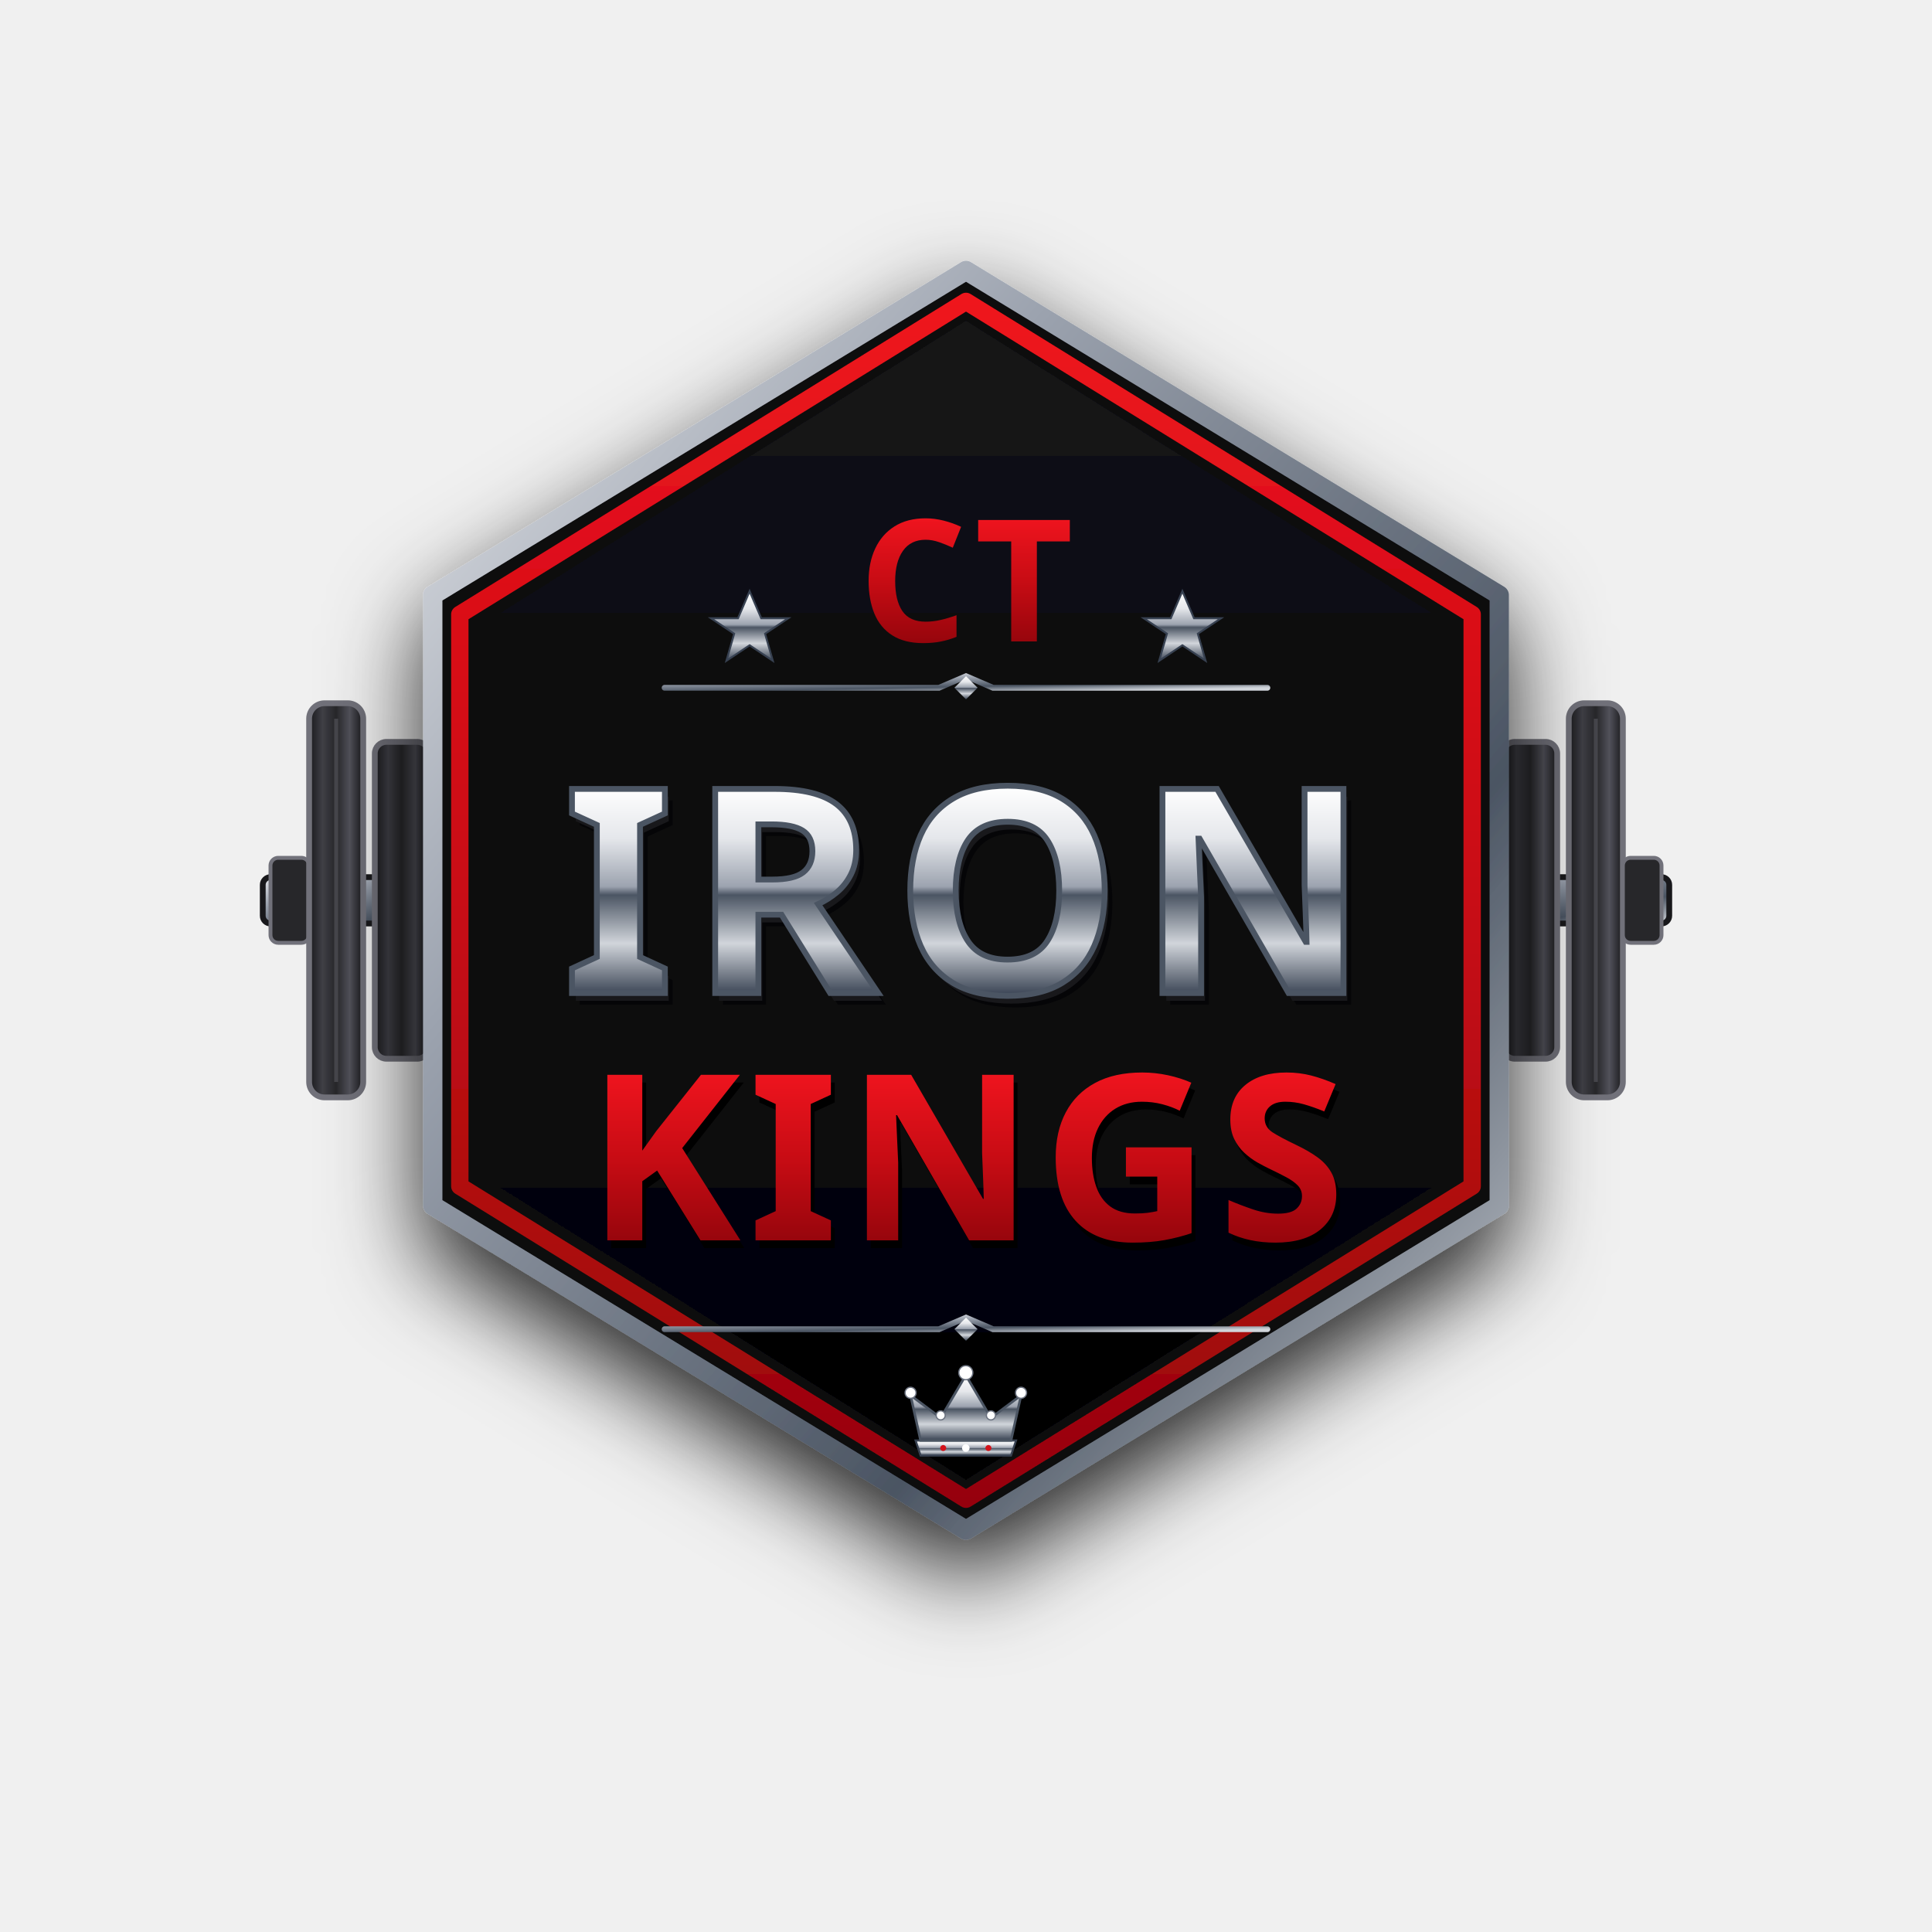
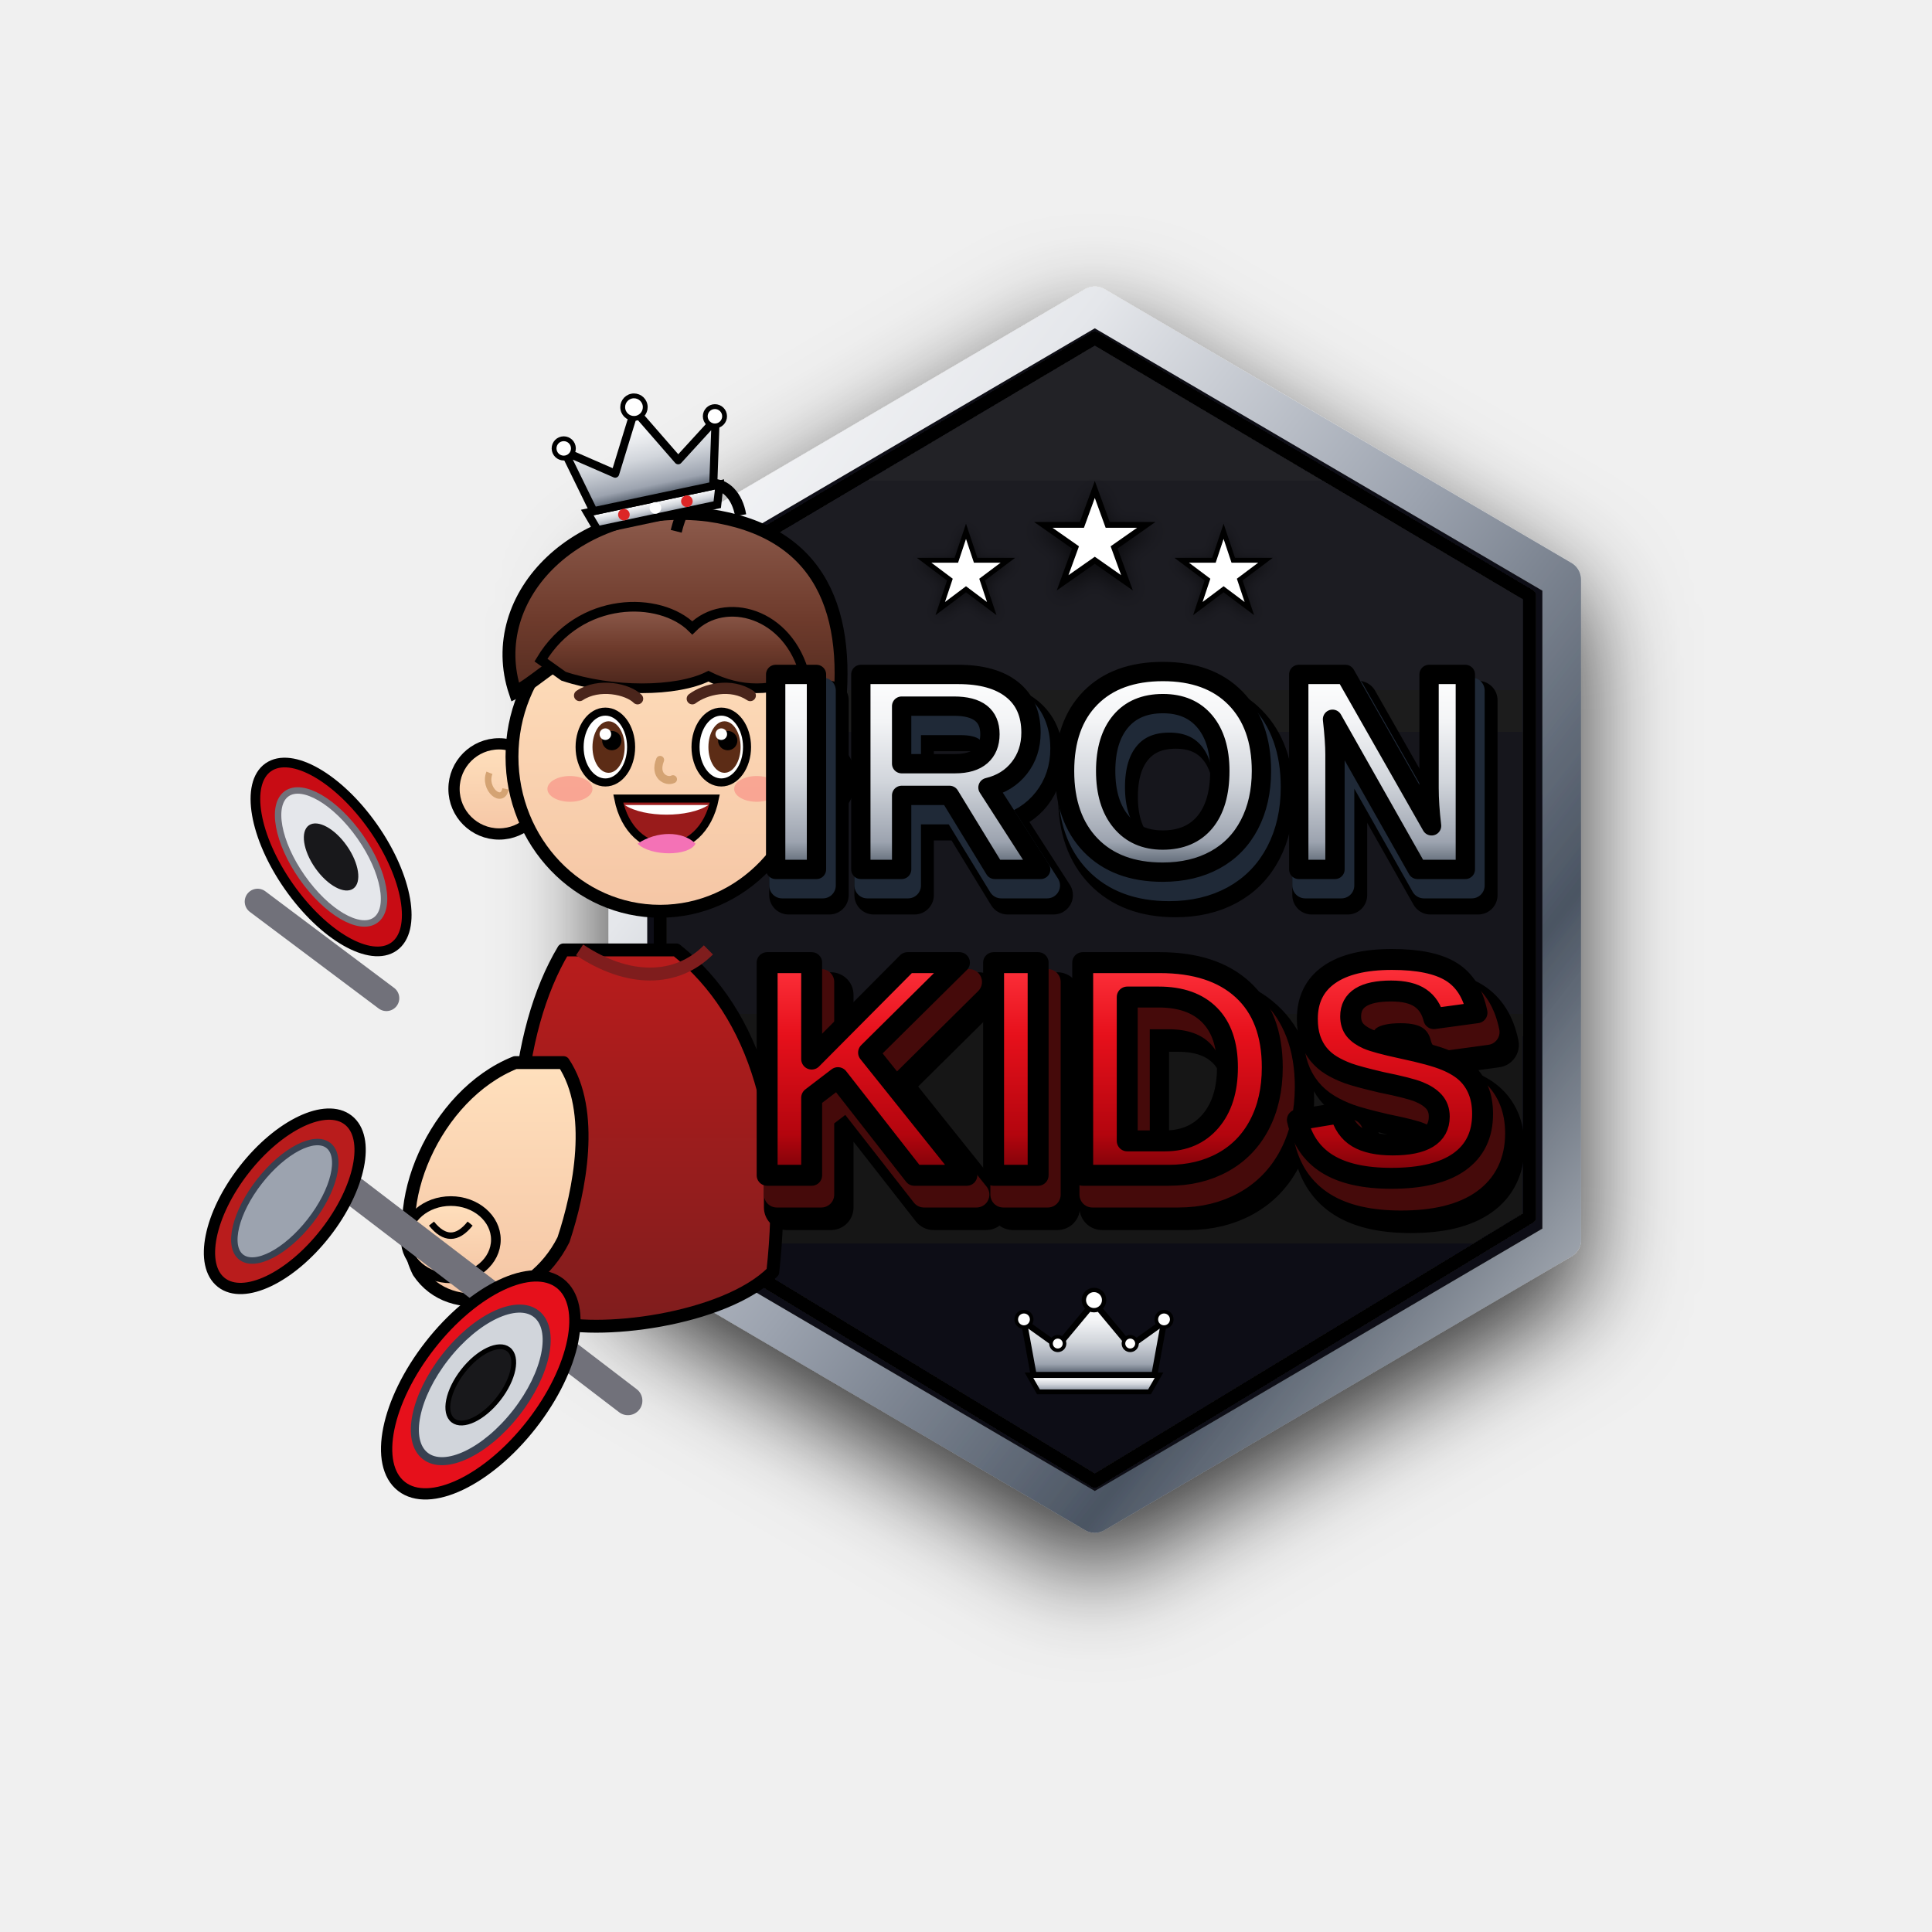
- <svg xmlns="http://www.w3.org/2000/svg" viewBox="0 0 500 500" width="100%" height="100%">
+ <svg xmlns="http://www.w3.org/2000/svg" viewBox="0 0 600 600" width="100%" height="100%">
  <defs>
-     <filter id="badgeShadow" x="-20%" y="-20%" width="140%" height="140%">
-       <feDropShadow dx="0" dy="10" stdDeviation="12" flood-color="#000000" flood-opacity="0.85" />
+     <filter id="ironKidsShadow" x="-20%" y="-20%" width="140%" height="140%">
+       <feDropShadow dx="0" dy="12" stdDeviation="16" flood-color="#000000" flood-opacity="0.8" />
    </filter>
-     <filter id="softGlow" x="-20%" y="-20%" width="140%" height="140%">
-       <feGaussianBlur stdDeviation="3" result="blur" />
-       <feComposite in="SourceGraphic" in2="blur" operator="over" />
-     </filter>
-     <linearGradient id="chromeMetal" x1="0%" y1="0%" x2="0%" y2="100%">
+     <linearGradient id="chrome3D" x1="0%" y1="0%" x2="0%" y2="100%">
+       <stop offset="0%" stop-color="#FFFFFF" />
+       <stop offset="25%" stop-color="#F3F4F6" />
+       <stop offset="55%" stop-color="#D1D5DB" />
+       <stop offset="85%" stop-color="#9CA3AF" />
+       <stop offset="100%" stop-color="#4B5563" />
+     </linearGradient>
+     <linearGradient id="kidsRed" x1="0%" y1="0%" x2="0%" y2="100%">
+       <stop offset="0%" stop-color="#FF333D" />
+       <stop offset="35%" stop-color="#E6101B" />
+       <stop offset="80%" stop-color="#B3050E" />
+       <stop offset="100%" stop-color="#730208" />
+     </linearGradient>
+     <linearGradient id="shieldBorder" x1="0%" y1="0%" x2="100%" y2="100%">
      <stop offset="0%" stop-color="#FFFFFF" />
      <stop offset="25%" stop-color="#E5E7EB" />
-       <stop offset="48%" stop-color="#9CA3AF" />
-       <stop offset="52%" stop-color="#4B5563" />
-       <stop offset="75%" stop-color="#D1D5DB" />
-       <stop offset="100%" stop-color="#374151" />
-     </linearGradient>
-     <linearGradient id="silverBorder" x1="0%" y1="0%" x2="100%" y2="100%">
-       <stop offset="0%" stop-color="#E5E7EB" />
-       <stop offset="30%" stop-color="#9CA3AF" />
-       <stop offset="70%" stop-color="#4B5563" />
+       <stop offset="50%" stop-color="#9CA3AF" />
+       <stop offset="75%" stop-color="#4B5563" />
      <stop offset="100%" stop-color="#D1D5DB" />
    </linearGradient>
-     <linearGradient id="bloodRed" x1="0%" y1="0%" x2="0%" y2="100%">
-       <stop offset="0%" stop-color="#EF141E" />
-       <stop offset="50%" stop-color="#C80C14" />
-       <stop offset="100%" stop-color="#96050C" />
+     <linearGradient id="shieldBg" x1="0%" y1="0%" x2="0%" y2="100%">
+       <stop offset="0%" stop-color="#232328" />
+       <stop offset="40%" stop-color="#18181D" />
+       <stop offset="100%" stop-color="#0E0E12" />
    </linearGradient>
-     <linearGradient id="plateMetal" x1="0%" y1="0%" x2="100%" y2="0%">
-       <stop offset="0%" stop-color="#18181B" />
-       <stop offset="25%" stop-color="#3F3F46" />
-       <stop offset="50%" stop-color="#27272A" />
-       <stop offset="75%" stop-color="#52525B" />
-       <stop offset="100%" stop-color="#18181B" />
+     <linearGradient id="shirtRed" x1="0%" y1="0%" x2="0%" y2="100%">
+       <stop offset="0%" stop-color="#B91C1C" />
+       <stop offset="100%" stop-color="#7F1D1D" />
    </linearGradient>
-     <linearGradient id="hexBackground" x1="0%" y1="0%" x2="0%" y2="100%">
-       <stop offset="0%" stop-color="#141418" />
-       <stop offset="50%" stop-color="#09090B" />
-       <stop offset="100%" stop-color="#040405" />
+     <linearGradient id="hairGrad" x1="0%" y1="0%" x2="0%" y2="100%">
+       <stop offset="0%" stop-color="#8D5B4C" />
+       <stop offset="50%" stop-color="#6E3B2C" />
+       <stop offset="100%" stop-color="#4A251B" />
+     </linearGradient>
+     <linearGradient id="skinGrad" x1="0%" y1="0%" x2="0%" y2="100%">
+       <stop offset="0%" stop-color="#FFE0BD" />
+       <stop offset="100%" stop-color="#F5C6A5" />
    </linearGradient>
  </defs>
-   <g id="barbell-left">
-     <rect x="68" y="227" width="60" height="12" rx="2" fill="url(#silverBorder)" stroke="#18181B" stroke-width="1.5" />
-     <rect x="70" y="222" width="10" height="22" rx="2" fill="#27272A" stroke="#71717A" stroke-width="1" />
-     <rect x="80" y="182" width="14" height="102" rx="4" fill="url(#plateMetal)" stroke="#71717A" stroke-width="1.5" />
-     <line x1="87" y1="186" x2="87" y2="280" stroke="#71717A" stroke-width="1" opacity="0.4" />
-     <rect x="97" y="192" width="14" height="82" rx="3" fill="url(#plateMetal)" stroke="#71717A" stroke-width="1.5" />
-     <rect x="114" y="202" width="12" height="62" rx="2" fill="url(#plateMetal)" stroke="#52525B" stroke-width="1" />
-     <rect x="127" y="218" width="8" height="30" rx="2" fill="#52525B" stroke="#27272A" stroke-width="1" />
+   <g filter="url(#ironKidsShadow)">
+     <polygon points="340,95 485,180 485,385 340,470 195,385 195,180" fill="#111115" stroke="url(#shieldBorder)" stroke-width="12" stroke-linejoin="round" />
+     <polygon points="340,105 475,185 475,378 340,460 205,378 205,185" fill="url(#shieldBg)" stroke="#000000" stroke-width="4" stroke-linejoin="round" />
  </g>
-   <g id="barbell-right">
-     <rect x="372" y="227" width="60" height="12" rx="2" fill="url(#silverBorder)" stroke="#18181B" stroke-width="1.5" />
-     <rect x="365" y="218" width="8" height="30" rx="2" fill="#52525B" stroke="#27272A" stroke-width="1" />
-     <rect x="374" y="202" width="12" height="62" rx="2" fill="url(#plateMetal)" stroke="#52525B" stroke-width="1" />
-     <rect x="389" y="192" width="14" height="82" rx="3" fill="url(#plateMetal)" stroke="#71717A" stroke-width="1.5" />
-     <rect x="406" y="182" width="14" height="102" rx="4" fill="url(#plateMetal)" stroke="#71717A" stroke-width="1.5" />
-     <line x1="413" y1="186" x2="413" y2="280" stroke="#71717A" stroke-width="1" opacity="0.4" />
-     <rect x="420" y="222" width="10" height="22" rx="2" fill="#27272A" stroke="#71717A" stroke-width="1" />
+   <g id="stars">
+     <polygon points="300,165 303,174 313,174 305,180 308,189 300,183 292,189 295,180 287,174 297,174" fill="#FFFFFF" stroke="#000000" stroke-width="1.5" filter="drop-shadow(0 1px 2px rgba(0,0,0,0.5))" />
+     <polygon points="340,152 344,163 356,163 346,170 350,181 340,174 330,181 334,170 324,163 336,163" fill="#FFFFFF" stroke="#000000" stroke-width="1.8" filter="drop-shadow(0 2px 3px rgba(0,0,0,0.6))" />
+     <polygon points="380,165 383,174 393,174 385,180 388,189 380,183 372,189 375,180 367,174 377,174" fill="#FFFFFF" stroke="#000000" stroke-width="1.5" filter="drop-shadow(0 1px 2px rgba(0,0,0,0.5))" />
  </g>
-   <g filter="url(#badgeShadow)">
-     <polygon points="250,70 388,154 388,312 250,396 112,312 112,154" fill="#09090B" stroke="url(#silverBorder)" stroke-width="5" stroke-linejoin="round" />
-     <polygon points="250,78 381,159 381,307 250,388 119,307 119,159" fill="none" stroke="url(#bloodRed)" stroke-width="4.5" stroke-linejoin="round" />
-     <polygon points="250,83 376,162 376,304 250,383 124,304 124,162" fill="url(#hexBackground)" />
+   <g id="back-arm-barbell">
+     <path d="M 120 310 L 80 280" stroke="#71717A" stroke-width="8" stroke-linecap="round" />
+     <g transform="translate(68, 260) rotate(-35)">
+       <ellipse cx="25" cy="25" rx="16" ry="34" fill="#C80C14" stroke="#000000" stroke-width="3" />
+       <ellipse cx="25" cy="25" rx="11" ry="24" fill="#E5E7EB" stroke="#71717A" stroke-width="2" />
+       <ellipse cx="25" cy="25" rx="6" ry="12" fill="#18181B" />
+     </g>
  </g>
-   <polygon points="194,153 197,160 204,160 198,164 200,171 194,167 188,171 190,164 184,160 191,160" fill="url(#chromeMetal)" stroke="#374151" stroke-width="0.5" />
-   <text x="250" y="166" font-family="'Outfit', 'Plus Jakarta Sans', sans-serif" font-weight="900" font-size="44" letter-spacing="2" fill="url(#bloodRed)" text-anchor="middle" style="text-shadow: 0 2px 4px rgba(0,0,0,0.8);">CT</text>
-   <polygon points="306,153 309,160 316,160 310,164 312,171 306,167 300,171 302,164 296,160 303,160" fill="url(#chromeMetal)" stroke="#374151" stroke-width="0.5" />
-   <path d="M 172 178 L 243 178 L 250 175 L 257 178 L 328 178" stroke="url(#silverBorder)" stroke-width="1.5" fill="none" stroke-linecap="round" />
-   <polygon points="250,175 253,178 250,181 247,178" fill="url(#chromeMetal)" />
-   <text x="252" y="260" font-family="'Outfit', 'Plus Jakarta Sans', sans-serif" font-weight="900" font-size="74" letter-spacing="4" fill="#050507" text-anchor="middle">IRON</text>
-   <text x="251" y="259" font-family="'Outfit', 'Plus Jakarta Sans', sans-serif" font-weight="900" font-size="74" letter-spacing="4" fill="#18181B" text-anchor="middle">IRON</text>
-   <text x="250" y="257" font-family="'Outfit', 'Plus Jakarta Sans', sans-serif" font-weight="900" font-size="74" letter-spacing="4" fill="url(#chromeMetal)" stroke="#4B5563" stroke-width="1.5" text-anchor="middle">IRON</text>
-   <text x="251" y="323" font-family="'Outfit', 'Plus Jakarta Sans', sans-serif" font-weight="900" font-size="60" letter-spacing="2" fill="#000000" text-anchor="middle">KINGS</text>
-   <text x="250" y="321" font-family="'Outfit', 'Plus Jakarta Sans', sans-serif" font-weight="900" font-size="60" letter-spacing="2" fill="url(#bloodRed)" text-anchor="middle">KINGS</text>
-   <path d="M 172 344 L 243 344 L 250 341 L 257 344 L 328 344" stroke="url(#silverBorder)" stroke-width="1.5" fill="none" stroke-linecap="round" />
-   <polygon points="250,341 253,344 250,347 247,344" fill="url(#chromeMetal)" />
-   <g transform="translate(235, 352) scale(0.65)">
-     <path d="M 3 32 L 43 32 L 41 38 L 5 38 Z" fill="url(#chromeMetal)" stroke="#374151" stroke-width="0.8" />
-     <path d="M 5 32 L 1 14 L 13 23 L 23 6 L 33 23 L 45 14 L 41 32 Z" fill="url(#chromeMetal)" stroke="#4B5563" stroke-width="1" />
-     <circle cx="1" cy="13" r="2.2" fill="#FFFFFF" stroke="#6B7280" stroke-width="0.5" />
-     <circle cx="13" cy="22" r="1.8" fill="#FFFFFF" stroke="#6B7280" stroke-width="0.5" />
-     <circle cx="23" cy="5" r="2.8" fill="#FFFFFF" stroke="#6B7280" stroke-width="0.5" />
-     <circle cx="33" cy="22" r="1.8" fill="#FFFFFF" stroke="#6B7280" stroke-width="0.5" />
-     <circle cx="45" cy="13" r="2.2" fill="#FFFFFF" stroke="#6B7280" stroke-width="0.5" />
-     <circle cx="14" cy="35" r="1.2" fill="#D3121A" />
-     <circle cx="23" cy="35" r="1.5" fill="#FFFFFF" />
-     <circle cx="32" cy="35" r="1.2" fill="#D3121A" />
+   <g id="boy-body">
+     <path d="M 175 295 C 160 320 155 365 170 410 C 185 415 225 410 240 395 C 245 350 235 315 210 295 Z" fill="url(#shirtRed)" stroke="#000000" stroke-width="4" stroke-linejoin="round" />
+     <path d="M 180 295 C 195 305 210 305 220 295" stroke="#7F1D1D" stroke-width="4" fill="none" />
+   </g>
+   <g id="boy-head">
+     <circle cx="155" cy="245" r="14" fill="url(#skinGrad)" stroke="#000000" stroke-width="3.5" />
+     <path d="M 152 240 C 150 245 156 250 157 245" stroke="#D4A373" stroke-width="2" fill="none" />
+     <ellipse cx="205" cy="235" rx="46" ry="48" fill="url(#skinGrad)" stroke="#000000" stroke-width="4" />
+     <circle cx="252" cy="242" r="12" fill="url(#skinGrad)" stroke="#000000" stroke-width="3.5" />
+     <path d="M 160 215 C 150 185 180 155 220 160 C 255 165 265 190 260 225 C 245 200 230 205 205 200 C 180 195 170 210 160 215 Z" fill="url(#hairGrad)" stroke="#000000" stroke-width="4" />
+     <path d="M 168 205 C 180 185 205 185 215 195 C 225 185 245 190 250 210 C 240 215 230 215 220 210 C 210 215 190 215 175 210 Z" fill="url(#hairGrad)" stroke="#000000" stroke-width="3" />
+     <path d="M 210 165 C 215 145 228 148 230 160" stroke="#000000" stroke-width="3.5" fill="none" />
+     <ellipse cx="188" cy="232" rx="8" ry="11" fill="#FFFFFF" stroke="#000000" stroke-width="2.5" />
+     <ellipse cx="189" cy="232" rx="5" ry="8" fill="#5C2C16" />
+     <circle cx="190" cy="230" r="3" fill="#000000" />
+     <circle cx="188" cy="228" r="1.8" fill="#FFFFFF" />
+     <ellipse cx="224" cy="232" rx="8" ry="11" fill="#FFFFFF" stroke="#000000" stroke-width="2.5" />
+     <ellipse cx="225" cy="232" rx="5" ry="8" fill="#5C2C16" />
+     <circle cx="226" cy="230" r="3" fill="#000000" />
+     <circle cx="224" cy="228" r="1.8" fill="#FFFFFF" />
+     <path d="M 180 216 C 186 212 195 214 198 217" stroke="#4A251B" stroke-width="3.5" stroke-linecap="round" fill="none" />
+     <path d="M 215 217 C 219 214 227 212 233 216" stroke="#4A251B" stroke-width="3.5" stroke-linecap="round" fill="none" />
+     <path d="M 205 236 C 203 241 207 243 209 242" stroke="#D4A373" stroke-width="2.5" stroke-linecap="round" fill="none" />
+     <path d="M 192 248 C 196 268 218 268 222 248 Z" fill="#991B1B" stroke="#000000" stroke-width="2.5" />
+     <path d="M 194 250 C 200 254 214 254 220 250 Z" fill="#FFFFFF" />
+     <path d="M 198 262 C 204 258 212 258 216 262 C 214 266 202 266 198 262 Z" fill="#F472B6" />
+     <ellipse cx="177" cy="245" rx="7" ry="4" fill="#F87171" opacity="0.45" />
+     <ellipse cx="235" cy="245" rx="7" ry="4" fill="#F87171" opacity="0.45" />
+   </g>
+   <g id="boy-crown" transform="translate(170, 125) rotate(-12)">
+     <path d="M 5 36 L 47 36 L 45 42 L 7 42 Z" fill="url(#chrome3D)" stroke="#000000" stroke-width="2.5" />
+     <path d="M 7 36 L 2 16 L 16 26 L 26 8 L 36 26 L 50 16 L 45 36 Z" fill="url(#chrome3D)" stroke="#000000" stroke-width="2.5" stroke-linejoin="round" />
+     <circle cx="2" cy="15" r="3" fill="#FFFFFF" stroke="#000000" stroke-width="1.5" />
+     <circle cx="26" cy="7" r="3.5" fill="#FFFFFF" stroke="#000000" stroke-width="1.5" />
+     <circle cx="50" cy="15" r="3" fill="#FFFFFF" stroke="#000000" stroke-width="1.5" />
+     <circle cx="16" cy="39" r="1.8" fill="#DC2626" />
+     <circle cx="26" cy="39" r="1.8" fill="#FFFFFF" />
+     <circle cx="36" cy="39" r="1.8" fill="#DC2626" />
+   </g>
+   <g id="front-arm-barbell">
+     <path d="M 160 330 C 135 340 120 375 130 395 C 140 410 165 405 175 385 C 180 370 185 345 175 330 Z" fill="url(#skinGrad)" stroke="#000000" stroke-width="4" stroke-linejoin="round" />
+     <ellipse cx="140" cy="385" rx="14" ry="12" fill="url(#skinGrad)" stroke="#000000" stroke-width="3" />
+     <path d="M 134 380 C 138 385 142 385 146 380" stroke="#000000" stroke-width="2" fill="none" />
+     <path d="M 110 370 L 195 435" stroke="#71717A" stroke-width="9" stroke-linecap="round" />
+     <g transform="translate(145, 395) rotate(38)">
+       <ellipse cx="25" cy="25" rx="20" ry="40" fill="#E6101B" stroke="#000000" stroke-width="3.5" />
+       <ellipse cx="25" cy="25" rx="14" ry="28" fill="#D1D5DB" stroke="#374151" stroke-width="2.5" />
+       <ellipse cx="25" cy="25" rx="7" ry="14" fill="#18181B" stroke="#000000" stroke-width="1.5" />
+     </g>
+     <g transform="translate(85, 345) rotate(38)">
+       <ellipse cx="20" cy="20" rx="16" ry="32" fill="#B91C1C" stroke="#000000" stroke-width="3.5" />
+       <ellipse cx="20" cy="20" rx="10" ry="22" fill="#9CA3AF" stroke="#374151" stroke-width="2" />
+     </g>
+   </g>
+   <g id="text-iron">
+     <text x="352" y="278" font-family="'Outfit', 'Plus Jakarta Sans', Arial, sans-serif" font-weight="900" font-size="88" letter-spacing="2" fill="#000000" stroke="#000000" stroke-width="12" stroke-linejoin="round" text-anchor="middle">IRON</text>
+     <text x="350" y="275" font-family="'Outfit', 'Plus Jakarta Sans', Arial, sans-serif" font-weight="900" font-size="88" letter-spacing="2" fill="#374151" stroke="#1F2937" stroke-width="8" stroke-linejoin="round" text-anchor="middle">IRON</text>
+     <text x="348" y="270" font-family="'Outfit', 'Plus Jakarta Sans', Arial, sans-serif" font-weight="900" font-size="88" letter-spacing="2" fill="url(#chrome3D)" stroke="#000000" stroke-width="6" stroke-linejoin="round" text-anchor="middle">IRON</text>
+   </g>
+   <g id="text-kids">
+     <text x="354" y="375" font-family="'Outfit', 'Plus Jakarta Sans', Arial, sans-serif" font-weight="900" font-size="96" letter-spacing="1" fill="#000000" stroke="#000000" stroke-width="14" stroke-linejoin="round" text-anchor="middle">KIDS</text>
+     <text x="351" y="371" font-family="'Outfit', 'Plus Jakarta Sans', Arial, sans-serif" font-weight="900" font-size="96" letter-spacing="1" fill="#5B0307" stroke="#450A0A" stroke-width="8" stroke-linejoin="round" text-anchor="middle">KIDS</text>
+     <text x="348" y="365" font-family="'Outfit', 'Plus Jakarta Sans', Arial, sans-serif" font-weight="900" font-size="96" letter-spacing="1" fill="url(#kidsRed)" stroke="#000000" stroke-width="6.5" stroke-linejoin="round" text-anchor="middle">KIDS</text>
+   </g>
+   <g id="shield-bottom-crown" transform="translate(315, 400) scale(0.75)">
+     <path d="M 6 36 L 60 36 L 56 43 L 10 43 Z" fill="url(#chrome3D)" stroke="#000000" stroke-width="2" />
+     <path d="M 8 36 L 4 14 L 18 24 L 33 6 L 48 24 L 62 14 L 58 36 Z" fill="url(#chrome3D)" stroke="#000000" stroke-width="2.5" stroke-linejoin="round" />
+     <circle cx="4" cy="13" r="3.2" fill="#FFFFFF" stroke="#000000" stroke-width="1.5" />
+     <circle cx="18" cy="23" r="2.8" fill="#FFFFFF" stroke="#000000" stroke-width="1.5" />
+     <circle cx="33" cy="5" r="4.2" fill="#FFFFFF" stroke="#000000" stroke-width="1.8" />
+     <circle cx="48" cy="23" r="2.8" fill="#FFFFFF" stroke="#000000" stroke-width="1.5" />
+     <circle cx="62" cy="13" r="3.2" fill="#FFFFFF" stroke="#000000" stroke-width="1.5" />
  </g>
</svg>
